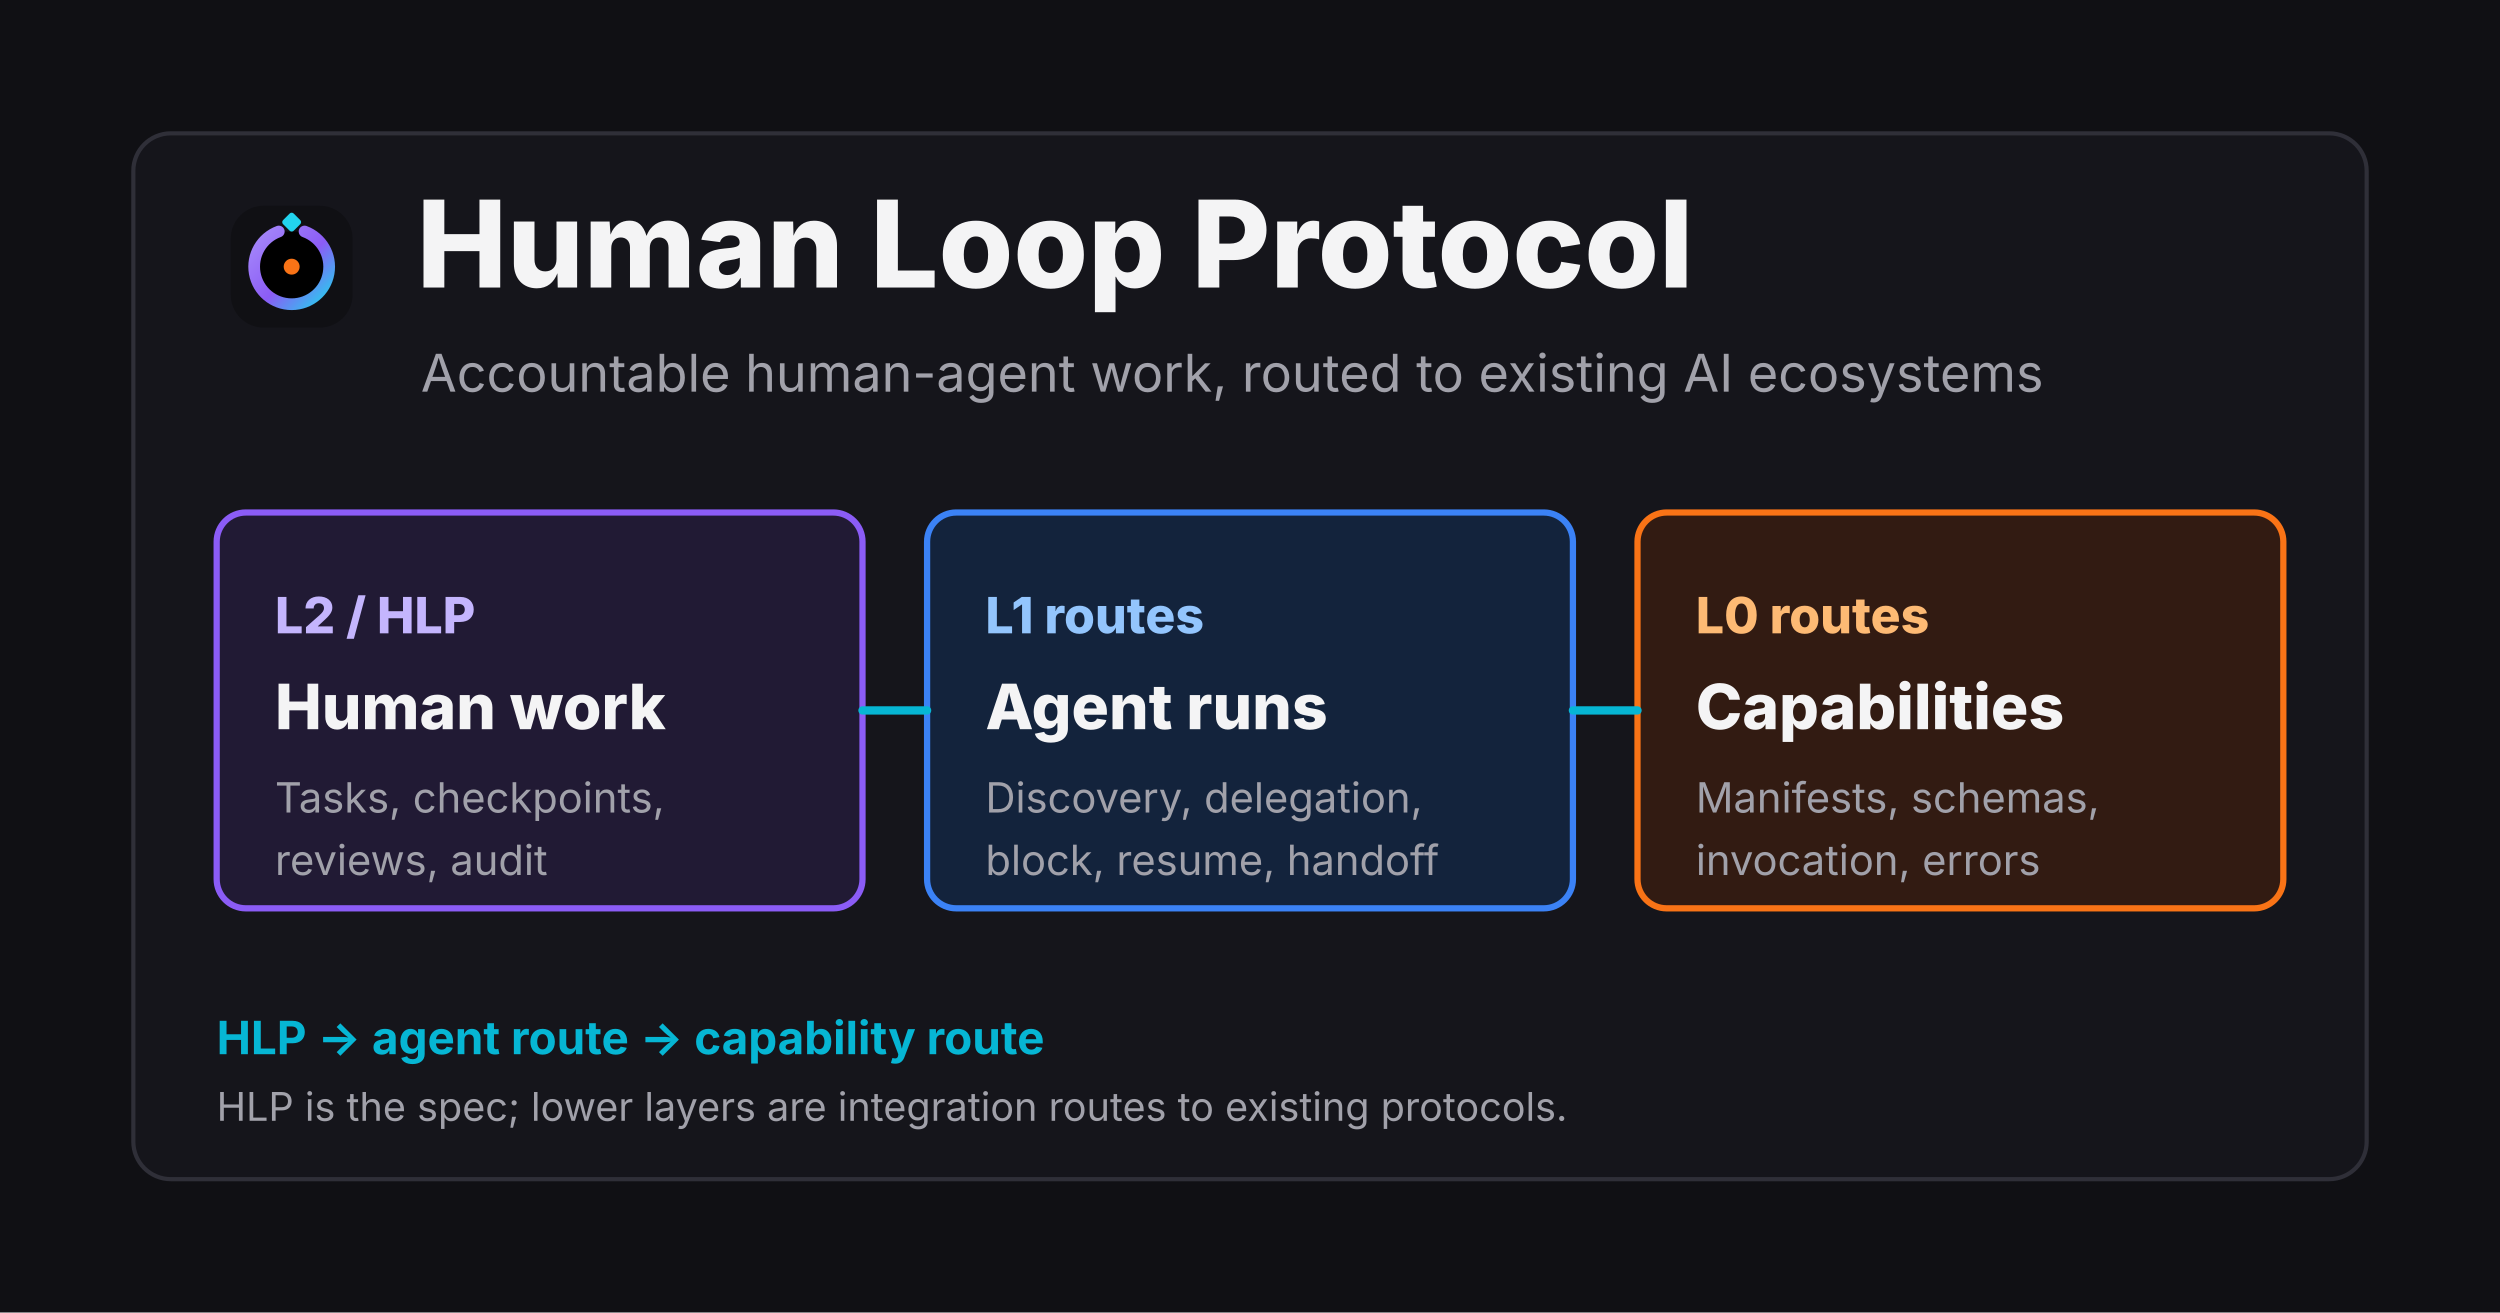
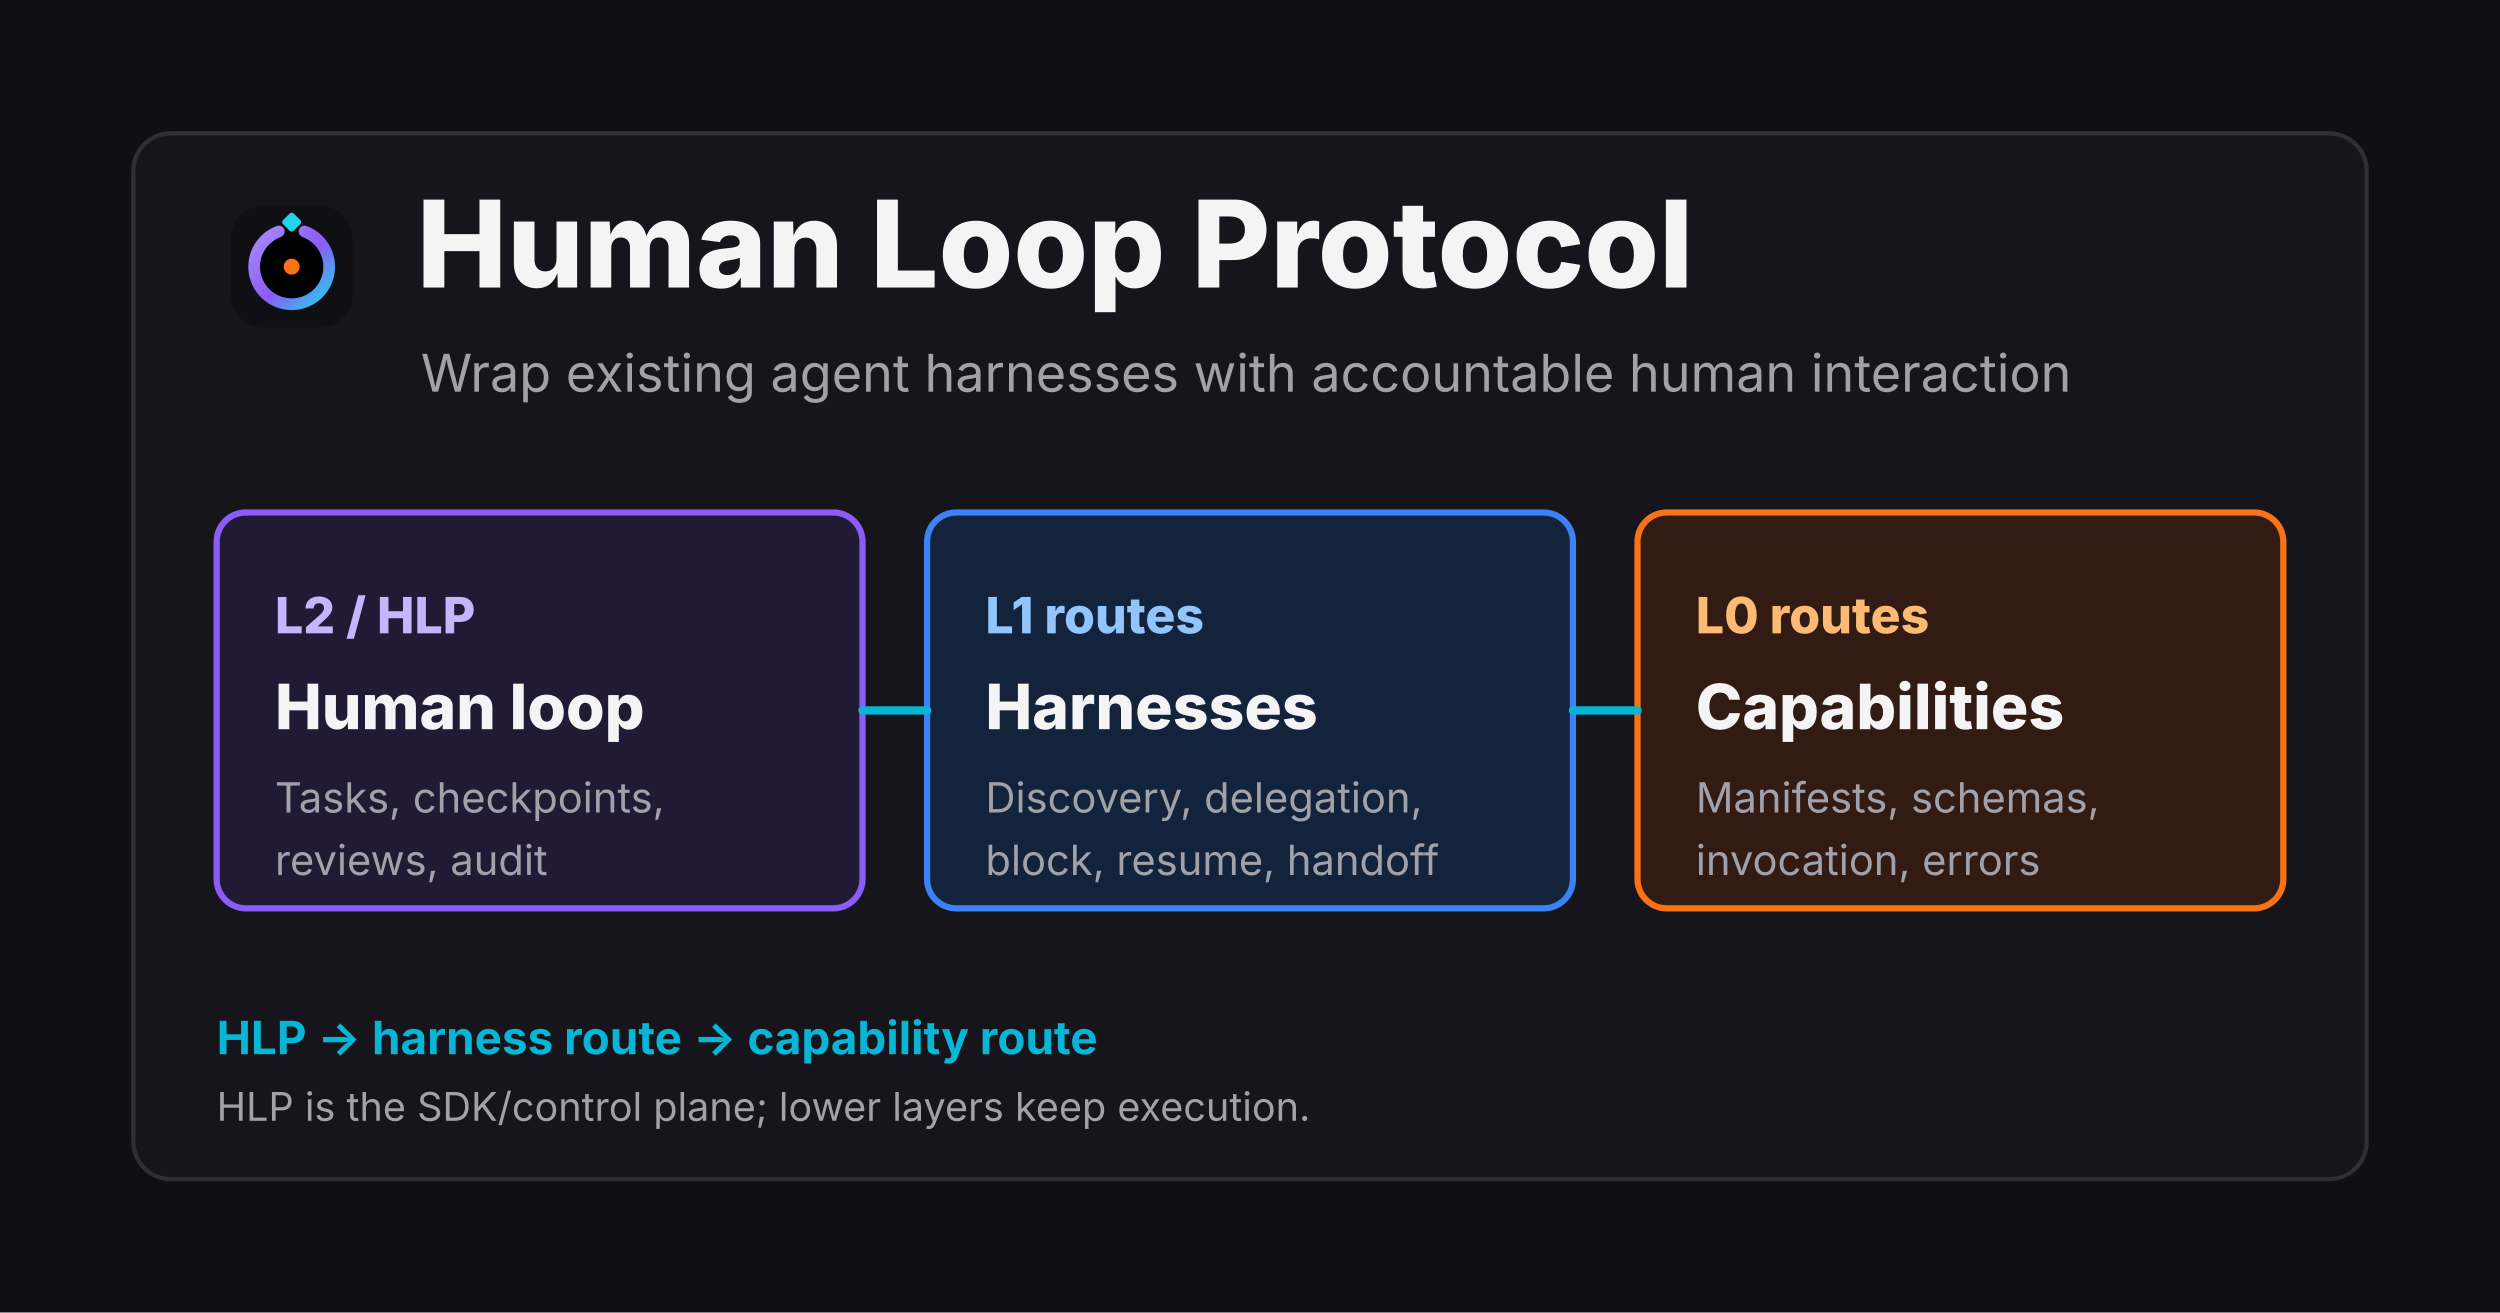
<svg xmlns="http://www.w3.org/2000/svg" width="1200" height="630" viewBox="0 0 1200 630" role="img" aria-labelledby="title desc">
  <defs>
    <linearGradient id="og-ring" x1="16" y1="16" x2="48" y2="48" gradientUnits="userSpaceOnUse">
      <stop stop-color="#A78BFA" />
      <stop offset="0.55" stop-color="#8B5CF6" />
      <stop offset="1" stop-color="#22D3EE" />
    </linearGradient>
  </defs>
  <rect width="1200" height="630" fill="#101014" />
  <rect x="64" y="64" width="1072" height="502" rx="18" fill="#15151b" stroke="#2f2f38" stroke-width="2" />
  <g transform="translate(104 92) scale(1.125)">
    <rect x="6" y="6" width="52" height="52" rx="14" fill="#101014" />
    <path d="M37.5 17 A16 16 0 1 1 26.5 17" stroke="url(#og-ring)" stroke-width="5" stroke-linecap="round" />
    <rect x="28.8" y="9.8" width="6.4" height="6.4" rx="1.2" transform="rotate(45 32 13)" fill="#22D3EE" />
    <circle cx="32" cy="32" r="3.4" fill="#F97316" />
  </g>
  <text x="200" y="138" fill="#f4f4f5" font-family="Inter, ui-sans-serif, system-ui, sans-serif" font-size="58" font-weight="760">Human Loop Protocol</text>
-   <text x="202" y="188" fill="#a1a1aa" font-family="Inter, ui-sans-serif, system-ui, sans-serif" font-size="25">Accountable human-agent work, routed to existing AI ecosystems</text>
+   <text x="202" y="188" fill="#a1a1aa" font-family="Inter, ui-sans-serif, system-ui, sans-serif" font-size="25">Wrap existing agent harnesses with accountable human interaction</text>
  <g transform="translate(104 246)">
    <rect width="310" height="190" rx="14" fill="#211a34" stroke="#8b5cf6" stroke-width="3" />
    <text x="28" y="58" fill="#c4b5fd" font-family="Inter, ui-sans-serif, system-ui, sans-serif" font-size="24" font-weight="760">L2 / HLP</text>
-     <text x="28" y="104" fill="#f4f4f5" font-family="Inter, ui-sans-serif, system-ui, sans-serif" font-size="30" font-weight="760">Human work</text>
+     <text x="28" y="104" fill="#f4f4f5" font-family="Inter, ui-sans-serif, system-ui, sans-serif" font-size="30" font-weight="760">Human loop</text>
    <text x="28" y="144" fill="#a1a1aa" font-family="Inter, ui-sans-serif, system-ui, sans-serif" font-size="20">Tasks, checkpoints,</text>
    <text x="28" y="174" fill="#a1a1aa" font-family="Inter, ui-sans-serif, system-ui, sans-serif" font-size="20">reviews, audit</text>
  </g>
  <g transform="translate(445 246)">
    <rect width="310" height="190" rx="14" fill="#13233c" stroke="#3b82f6" stroke-width="3" />
    <text x="28" y="58" fill="#93c5fd" font-family="Inter, ui-sans-serif, system-ui, sans-serif" font-size="24" font-weight="760">L1 routes</text>
-     <text x="28" y="104" fill="#f4f4f5" font-family="Inter, ui-sans-serif, system-ui, sans-serif" font-size="30" font-weight="760">Agent runs</text>
+     <text x="28" y="104" fill="#f4f4f5" font-family="Inter, ui-sans-serif, system-ui, sans-serif" font-size="30" font-weight="760">Harnesses</text>
    <text x="28" y="144" fill="#a1a1aa" font-family="Inter, ui-sans-serif, system-ui, sans-serif" font-size="20">Discovery, delegation,</text>
    <text x="28" y="174" fill="#a1a1aa" font-family="Inter, ui-sans-serif, system-ui, sans-serif" font-size="20">block, resume, handoff</text>
  </g>
  <g transform="translate(786 246)">
    <rect width="310" height="190" rx="14" fill="#321b12" stroke="#f97316" stroke-width="3" />
    <text x="28" y="58" fill="#fdba74" font-family="Inter, ui-sans-serif, system-ui, sans-serif" font-size="24" font-weight="760">L0 routes</text>
    <text x="28" y="104" fill="#f4f4f5" font-family="Inter, ui-sans-serif, system-ui, sans-serif" font-size="30" font-weight="760">Capabilities</text>
    <text x="28" y="144" fill="#a1a1aa" font-family="Inter, ui-sans-serif, system-ui, sans-serif" font-size="20">Manifests, schemas,</text>
    <text x="28" y="174" fill="#a1a1aa" font-family="Inter, ui-sans-serif, system-ui, sans-serif" font-size="20">invocation, errors</text>
  </g>
  <path d="M414 341H445" stroke="#06b6d4" stroke-width="4" stroke-linecap="round" />
  <path d="M755 341H786" stroke="#06b6d4" stroke-width="4" stroke-linecap="round" />
-   <text x="104" y="506" fill="#06b6d4" font-family="Inter, ui-sans-serif, system-ui, sans-serif" font-size="22" font-weight="700">HLP -&gt; agent route -&gt; capability route</text>
-   <text x="104" y="538" fill="#a1a1aa" font-family="Inter, ui-sans-serif, system-ui, sans-serif" font-size="19">HLP is the spec; lower layers are integration routes to existing protocols.</text>
+   <text x="104" y="506" fill="#06b6d4" font-family="Inter, ui-sans-serif, system-ui, sans-serif" font-size="22" font-weight="700">HLP -&gt; harness route -&gt; capability route</text>
+   <text x="104" y="538" fill="#a1a1aa" font-family="Inter, ui-sans-serif, system-ui, sans-serif" font-size="19">HLP is the SDK/control plane; lower layers keep execution.</text>
</svg>
